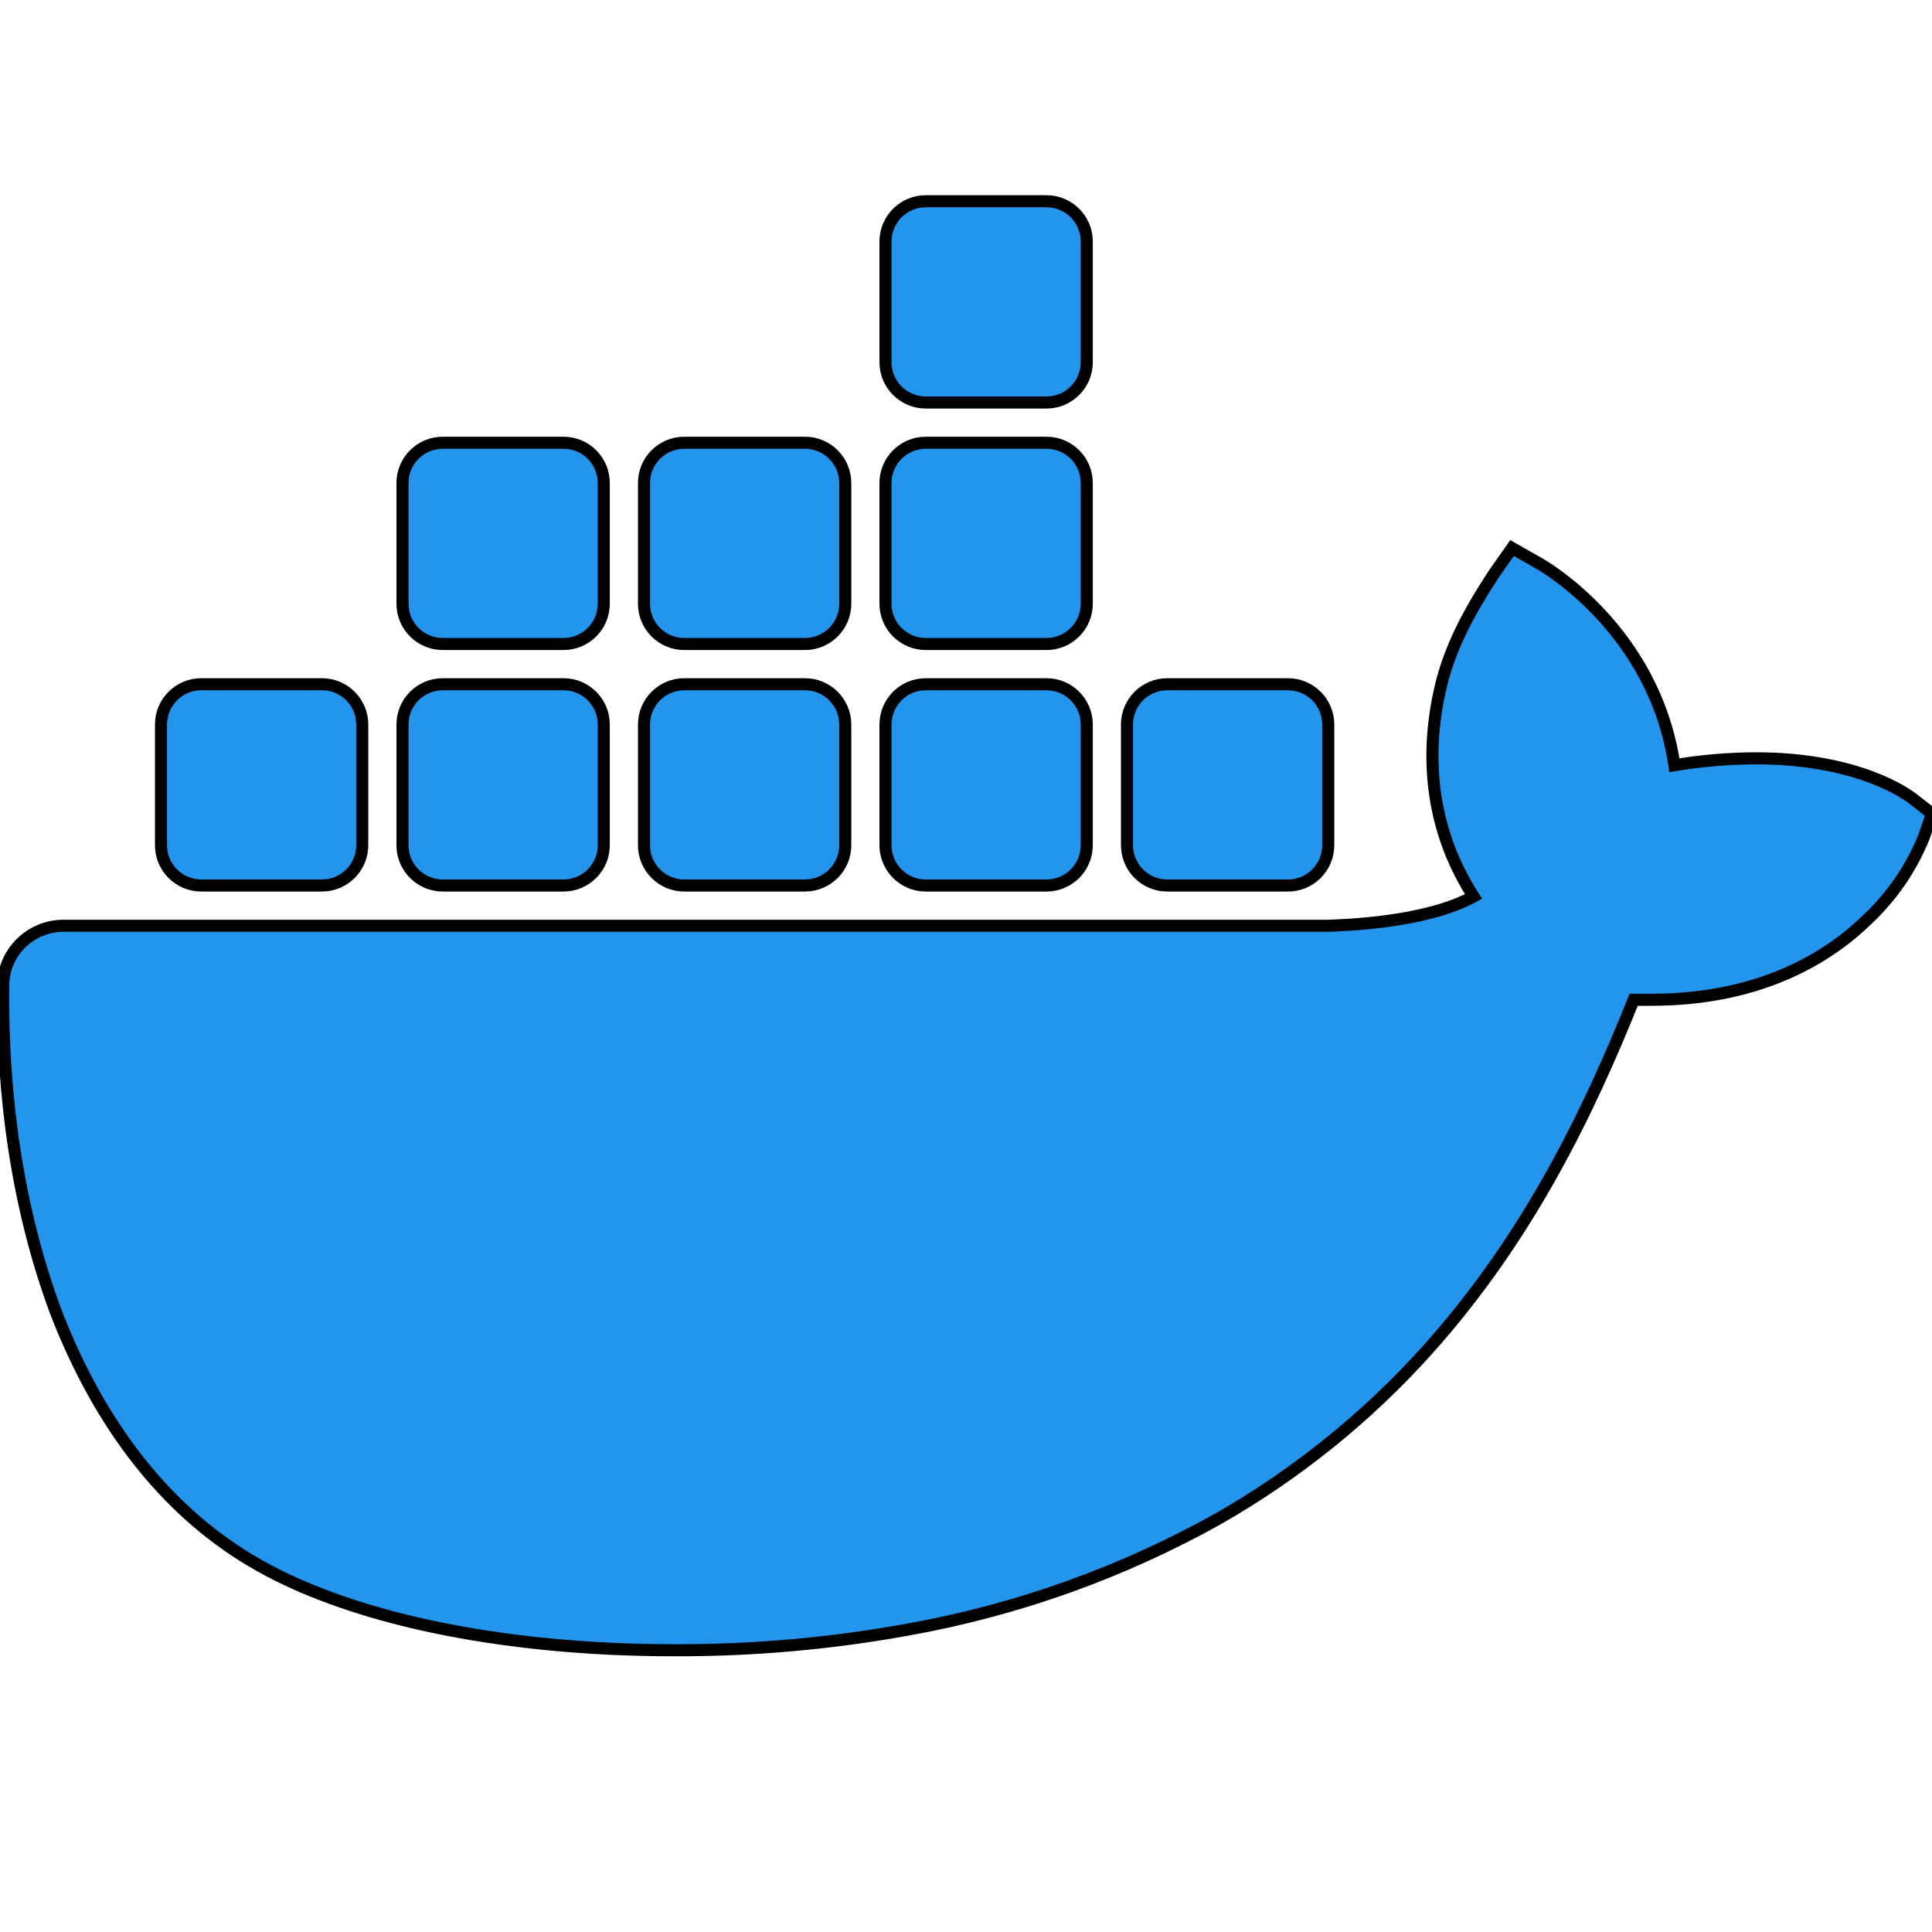
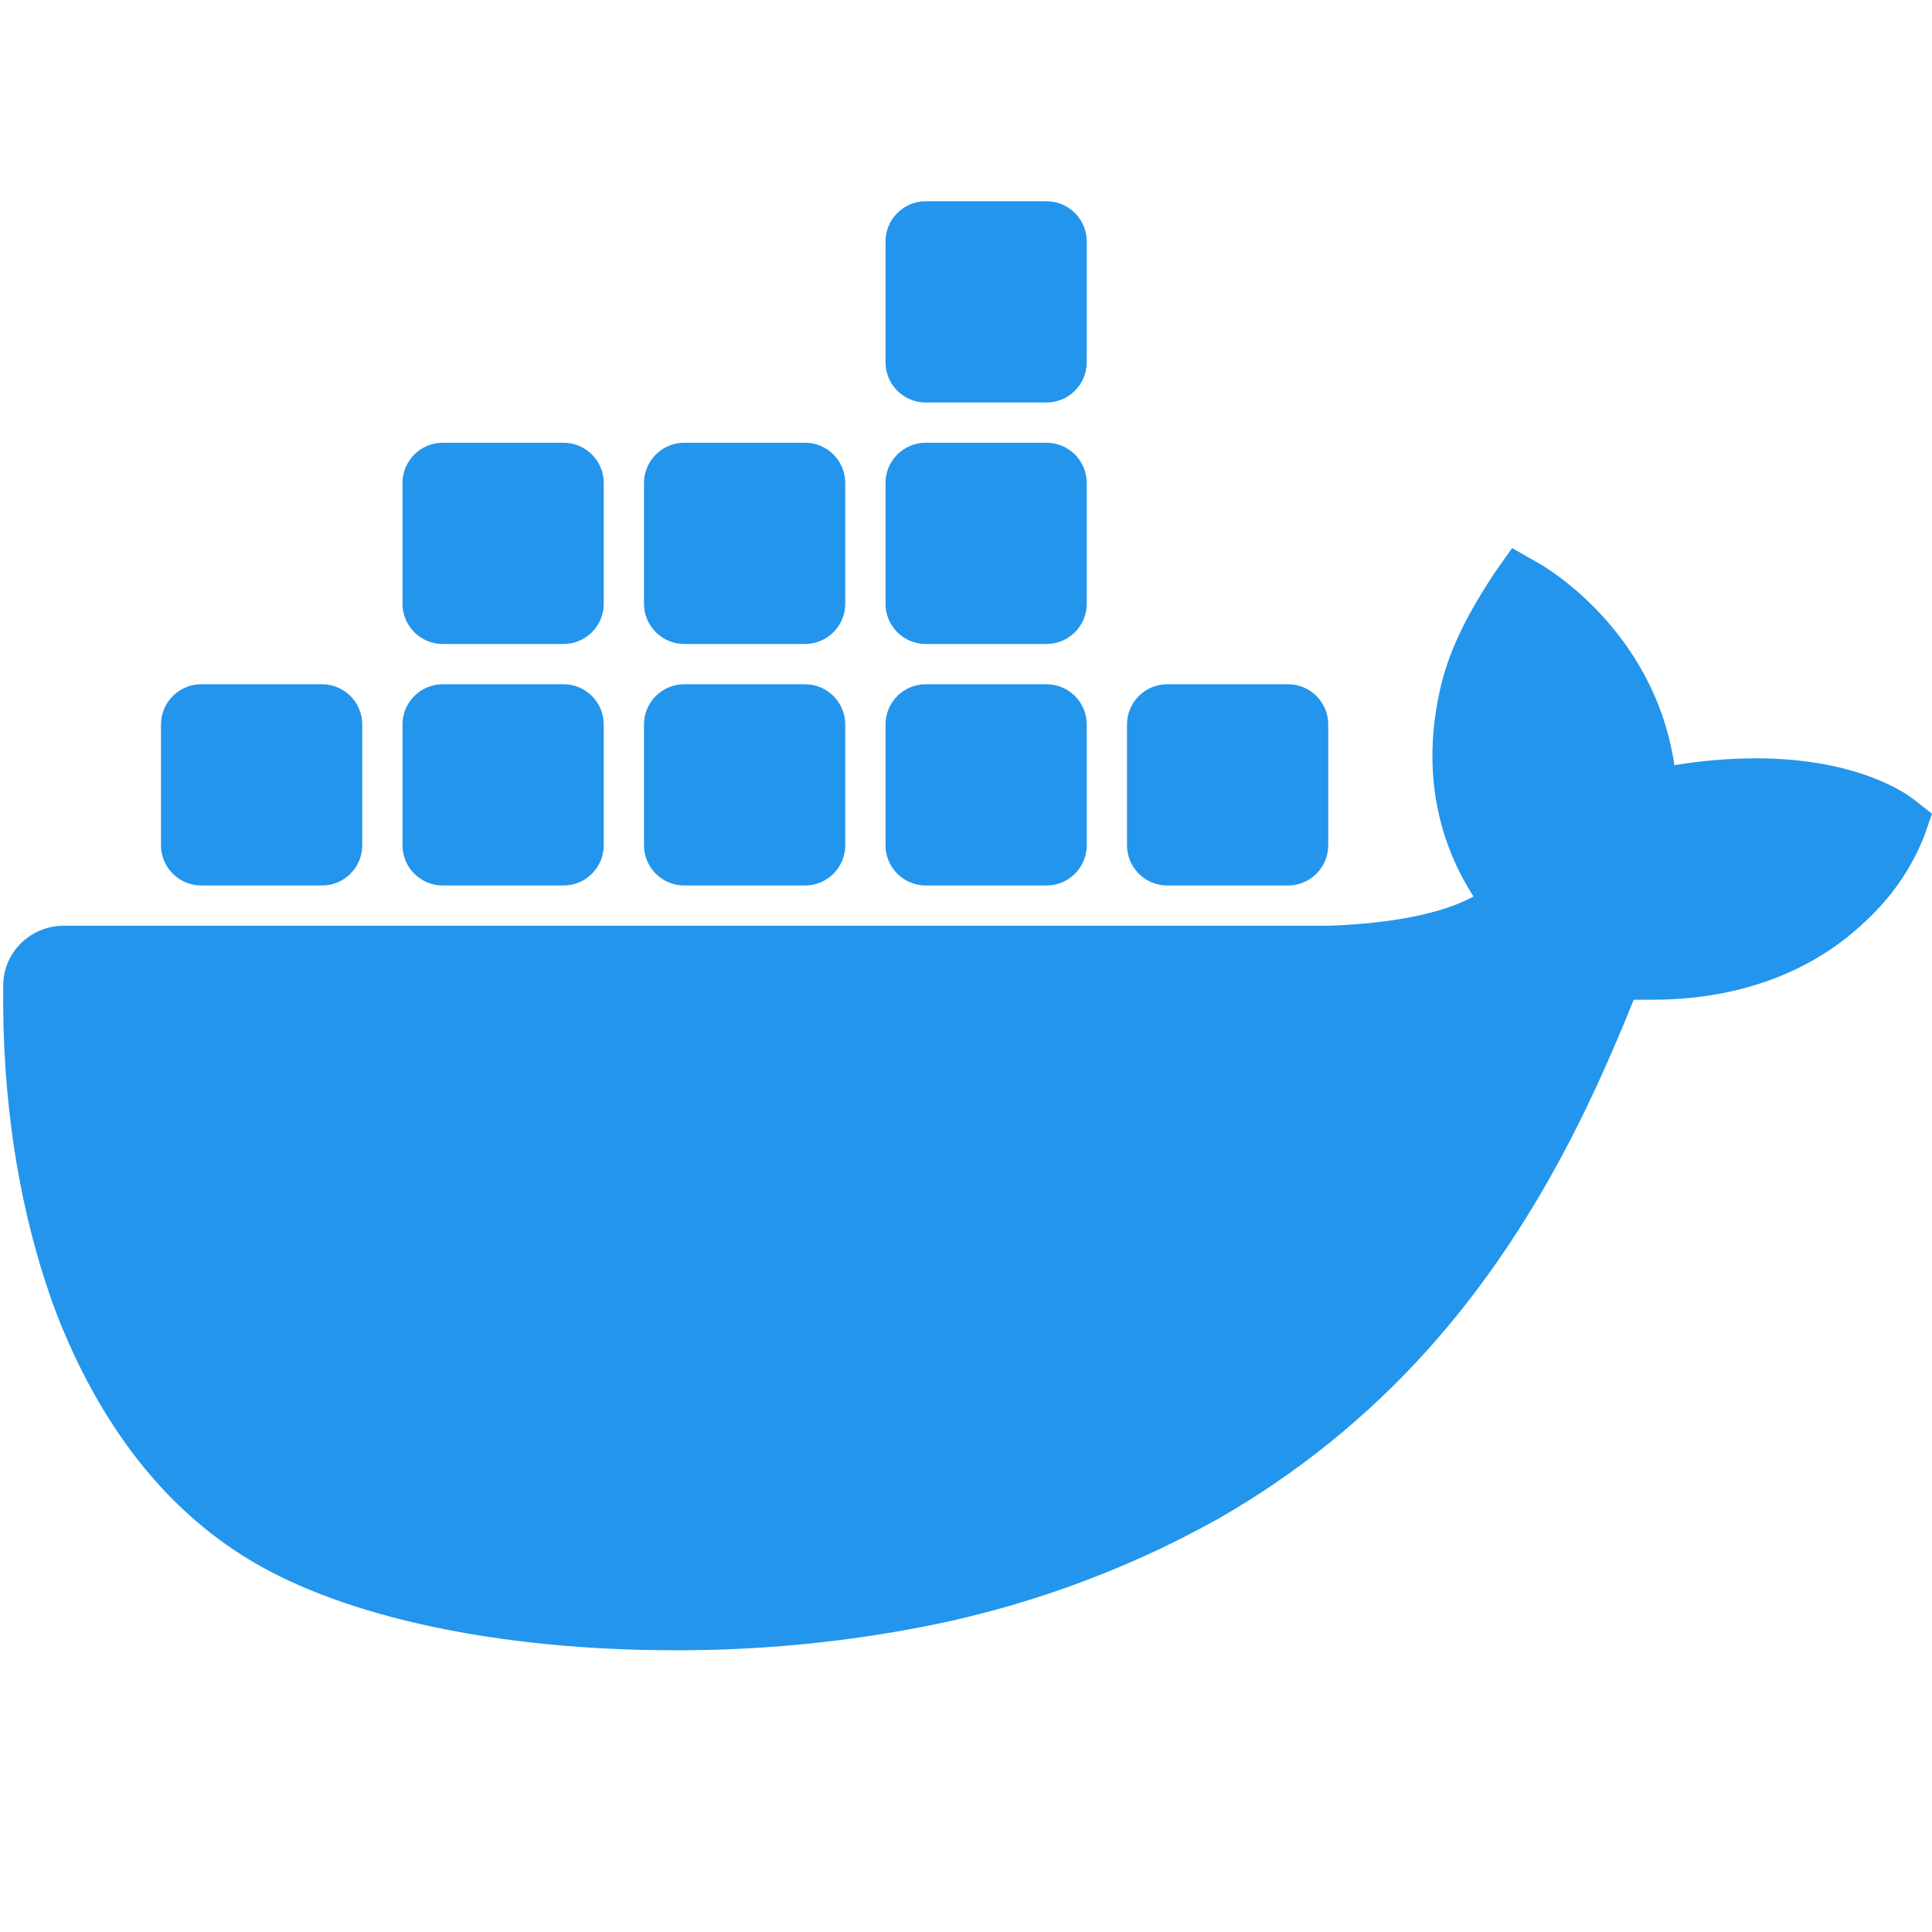
- <svg xmlns="http://www.w3.org/2000/svg" viewBox="0 0 48 48" stroke="#000" stroke-width="0.3">
+ <svg xmlns="http://www.w3.org/2000/svg" viewBox="0 0 48 48" fill="rgb(0, 0, 0)">
  <path d="M47.527,19.847c-0.13-0.102-1.345-1.007-3.908-1.007c-0.677,0.003-1.352,0.06-2.019,0.171 c-0.496-3.354-3.219-4.93-3.345-5.003l-0.688-0.392l-0.453,0.644c-0.567,0.866-1.068,1.76-1.311,2.763 c-0.459,1.915-0.18,3.713,0.806,5.25C35.417,22.928,33.386,22.986,33,23H1.582c-0.826,0.001-1.496,0.66-1.501,1.474 c-0.037,2.733,0.353,5.553,1.306,8.119c1.089,2.818,2.71,4.894,4.818,6.164C8.567,40.184,12.405,41,16.756,41 c1.965,0.006,3.927-0.169,5.859-0.524c2.686-0.487,5.271-1.413,7.647-2.74c1.958-1.119,3.72-2.542,5.219-4.215 c2.505-2.798,3.997-5.913,5.107-8.682c0.149,0,0.298,0,0.442,0c2.743,0,4.429-1.083,5.359-1.99 c0.618-0.579,1.101-1.284,1.414-2.065L48,20.216L47.527,19.847z" fill="#2395ec">
    </path>
  <path d="M8,22H5c-0.552,0-1-0.448-1-1v-3c0-0.552,0.448-1,1-1h3c0.552,0,1,0.448,1,1v3 C9,21.552,8.552,22,8,22z" fill="#2395ec">
    </path>
  <path d="M14,22h-3c-0.552,0-1-0.448-1-1v-3c0-0.552,0.448-1,1-1h3c0.552,0,1,0.448,1,1v3 C15,21.552,14.552,22,14,22z" fill="#2395ec">
    </path>
  <path d="M20,22h-3c-0.552,0-1-0.448-1-1v-3c0-0.552,0.448-1,1-1h3c0.552,0,1,0.448,1,1v3 C21,21.552,20.552,22,20,22z" fill="#2395ec">
    </path>
  <path d="M26,22h-3c-0.552,0-1-0.448-1-1v-3c0-0.552,0.448-1,1-1h3c0.552,0,1,0.448,1,1v3 C27,21.552,26.552,22,26,22z" fill="#2395ec">
    </path>
  <path d="M14,16h-3c-0.552,0-1-0.448-1-1v-3c0-0.552,0.448-1,1-1h3c0.552,0,1,0.448,1,1v3 C15,15.552,14.552,16,14,16z" fill="#2395ec">
    </path>
  <path d="M20,16h-3c-0.552,0-1-0.448-1-1v-3c0-0.552,0.448-1,1-1h3c0.552,0,1,0.448,1,1v3 C21,15.552,20.552,16,20,16z" fill="#2395ec">
    </path>
  <path d="M26,16h-3c-0.552,0-1-0.448-1-1v-3c0-0.552,0.448-1,1-1h3c0.552,0,1,0.448,1,1v3 C27,15.552,26.552,16,26,16z" fill="#2395ec">
    </path>
  <path d="M26,10h-3c-0.552,0-1-0.448-1-1V6c0-0.552,0.448-1,1-1h3c0.552,0,1,0.448,1,1v3 C27,9.552,26.552,10,26,10z" fill="#2395ec">
    </path>
  <path d="M32,22h-3c-0.552,0-1-0.448-1-1v-3c0-0.552,0.448-1,1-1h3c0.552,0,1,0.448,1,1v3 C33,21.552,32.552,22,32,22z" fill="#2395ec">
    </path>
</svg>
